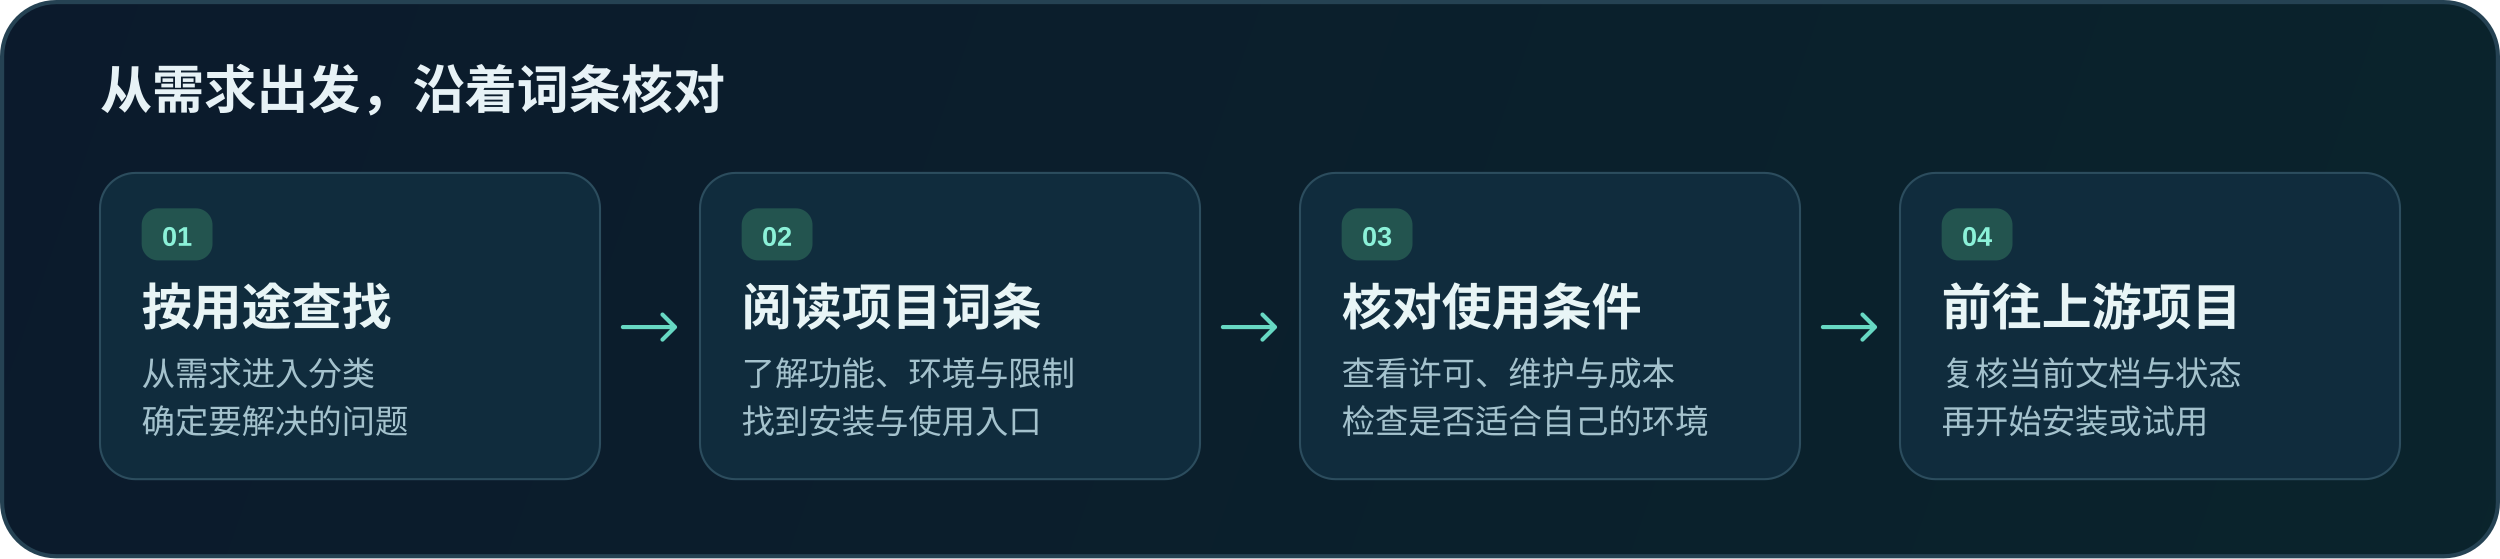
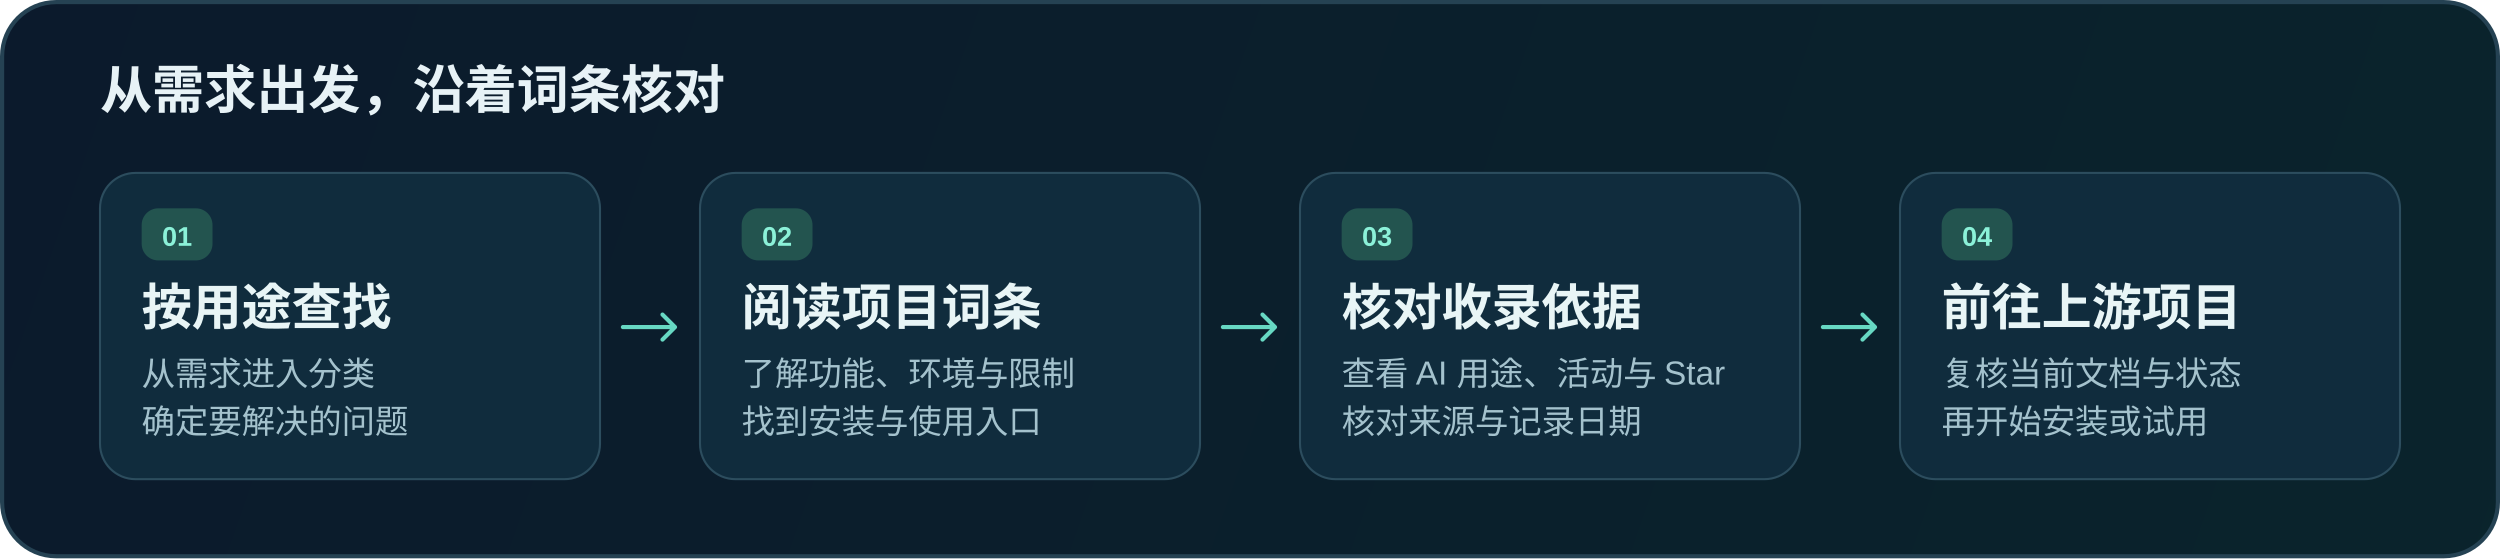
<svg xmlns="http://www.w3.org/2000/svg" width="1200" height="268" viewBox="0 0 1200 268" fill="none" role="img" aria-labelledby="title desc">
  <defs>
    <linearGradient id="bg" x1="0" y1="0" x2="1200" y2="420" gradientUnits="userSpaceOnUse">
      <stop stop-color="#0B1A2C" />
      <stop offset="1" stop-color="#0A242C" />
    </linearGradient>
  </defs>
  <rect x="1" y="1" width="1198" height="266" rx="26" fill="url(#bg)" stroke="#254253" stroke-width="2" />
  <text x="48" y="52" fill="#E7F2F6" font-family="Arial, Helvetica, PingFang SC, Microsoft YaHei, sans-serif" font-size="25" font-weight="700">从需求出发，沿着词条核对</text>
  <rect x="48" y="83" width="240" height="147" rx="17" fill="#102C3D" stroke="#2C4D5E" />
  <rect x="68" y="100" width="34" height="25" rx="8" fill="#23544F" />
  <text x="85" y="118" fill="#8BF1D8" font-family="Arial, Helvetica, PingFang SC, Microsoft YaHei, sans-serif" font-size="13" font-weight="700" text-anchor="middle">01</text>
  <text x="68" y="156" fill="#E8F5F6" font-family="Arial, Helvetica, PingFang SC, Microsoft YaHei, sans-serif" font-size="24" font-weight="700">按用途查找</text>
  <text x="68" y="185" fill="#A4C2CD" font-family="Arial, Helvetica, PingFang SC, Microsoft YaHei, sans-serif" font-size="16" font-weight="400">从需求进入分类</text>
  <text x="68" y="208" fill="#A4C2CD" font-family="Arial, Helvetica, PingFang SC, Microsoft YaHei, sans-serif" font-size="16" font-weight="400">确定要解决的问题</text>
  <path d="M299 157H324M318 151L324 157L318 163" stroke="#67D8C3" stroke-width="2" stroke-linecap="round" stroke-linejoin="round" />
  <rect x="336" y="83" width="240" height="147" rx="17" fill="#102C3D" stroke="#2C4D5E" />
  <rect x="356" y="100" width="34" height="25" rx="8" fill="#23544F" />
  <text x="373" y="118" fill="#8BF1D8" font-family="Arial, Helvetica, PingFang SC, Microsoft YaHei, sans-serif" font-size="13" font-weight="700" text-anchor="middle">02</text>
  <text x="356" y="156" fill="#E8F5F6" font-family="Arial, Helvetica, PingFang SC, Microsoft YaHei, sans-serif" font-size="24" font-weight="700">阅读项目词条</text>
  <text x="356" y="185" fill="#A4C2CD" font-family="Arial, Helvetica, PingFang SC, Microsoft YaHei, sans-serif" font-size="16" font-weight="400">了解功能、环境与限制</text>
  <text x="356" y="208" fill="#A4C2CD" font-family="Arial, Helvetica, PingFang SC, Microsoft YaHei, sans-serif" font-size="16" font-weight="400">找到安装与使用入口</text>
  <path d="M587 157H612M606 151L612 157L606 163" stroke="#67D8C3" stroke-width="2" stroke-linecap="round" stroke-linejoin="round" />
  <rect x="624" y="83" width="240" height="147" rx="17" fill="#102C3D" stroke="#2C4D5E" />
  <rect x="644" y="100" width="34" height="25" rx="8" fill="#23544F" />
  <text x="661" y="118" fill="#8BF1D8" font-family="Arial, Helvetica, PingFang SC, Microsoft YaHei, sans-serif" font-size="13" font-weight="700" text-anchor="middle">03</text>
-   <text x="644" y="156" fill="#E8F5F6" font-family="Arial, Helvetica, PingFang SC, Microsoft YaHei, sans-serif" font-size="24" font-weight="700">核对使用条件</text>
-   <text x="644" y="185" fill="#A4C2CD" font-family="Arial, Helvetica, PingFang SC, Microsoft YaHei, sans-serif" font-size="16" font-weight="400">查看许可、维护与成本</text>
-   <text x="644" y="208" fill="#A4C2CD" font-family="Arial, Helvetica, PingFang SC, Microsoft YaHei, sans-serif" font-size="16" font-weight="400">检查是否适合自己的环境</text>
+   <text x="644" y="156" fill="#E8F5F6" font-family="Arial, Helvetica, PingFang SC, Microsoft YaHei, sans-serif" font-size="24" font-weight="700">核对收录依据</text>
+   <text x="644" y="185" fill="#A4C2CD" font-family="Arial, Helvetica, PingFang SC, Microsoft YaHei, sans-serif" font-size="16" font-weight="400">查看 AI 用途、活动与 Star</text>
+   <text x="644" y="208" fill="#A4C2CD" font-family="Arial, Helvetica, PingFang SC, Microsoft YaHei, sans-serif" font-size="16" font-weight="400">核对来源与记录日期</text>
  <path d="M875 157H900M894 151L900 157L894 163" stroke="#67D8C3" stroke-width="2" stroke-linecap="round" stroke-linejoin="round" />
  <rect x="912" y="83" width="240" height="147" rx="17" fill="#102C3D" stroke="#2C4D5E" />
  <rect x="932" y="100" width="34" height="25" rx="8" fill="#23544F" />
  <text x="949" y="118" fill="#8BF1D8" font-family="Arial, Helvetica, PingFang SC, Microsoft YaHei, sans-serif" font-size="13" font-weight="700" text-anchor="middle">04</text>
  <text x="932" y="156" fill="#E8F5F6" font-family="Arial, Helvetica, PingFang SC, Microsoft YaHei, sans-serif" font-size="24" font-weight="700">前往上游项目</text>
  <text x="932" y="185" fill="#A4C2CD" font-family="Arial, Helvetica, PingFang SC, Microsoft YaHei, sans-serif" font-size="16" font-weight="400">复核当前文档与状态</text>
  <text x="932" y="208" fill="#A4C2CD" font-family="Arial, Helvetica, PingFang SC, Microsoft YaHei, sans-serif" font-size="16" font-weight="400">再开始安装或试用</text>
</svg>
